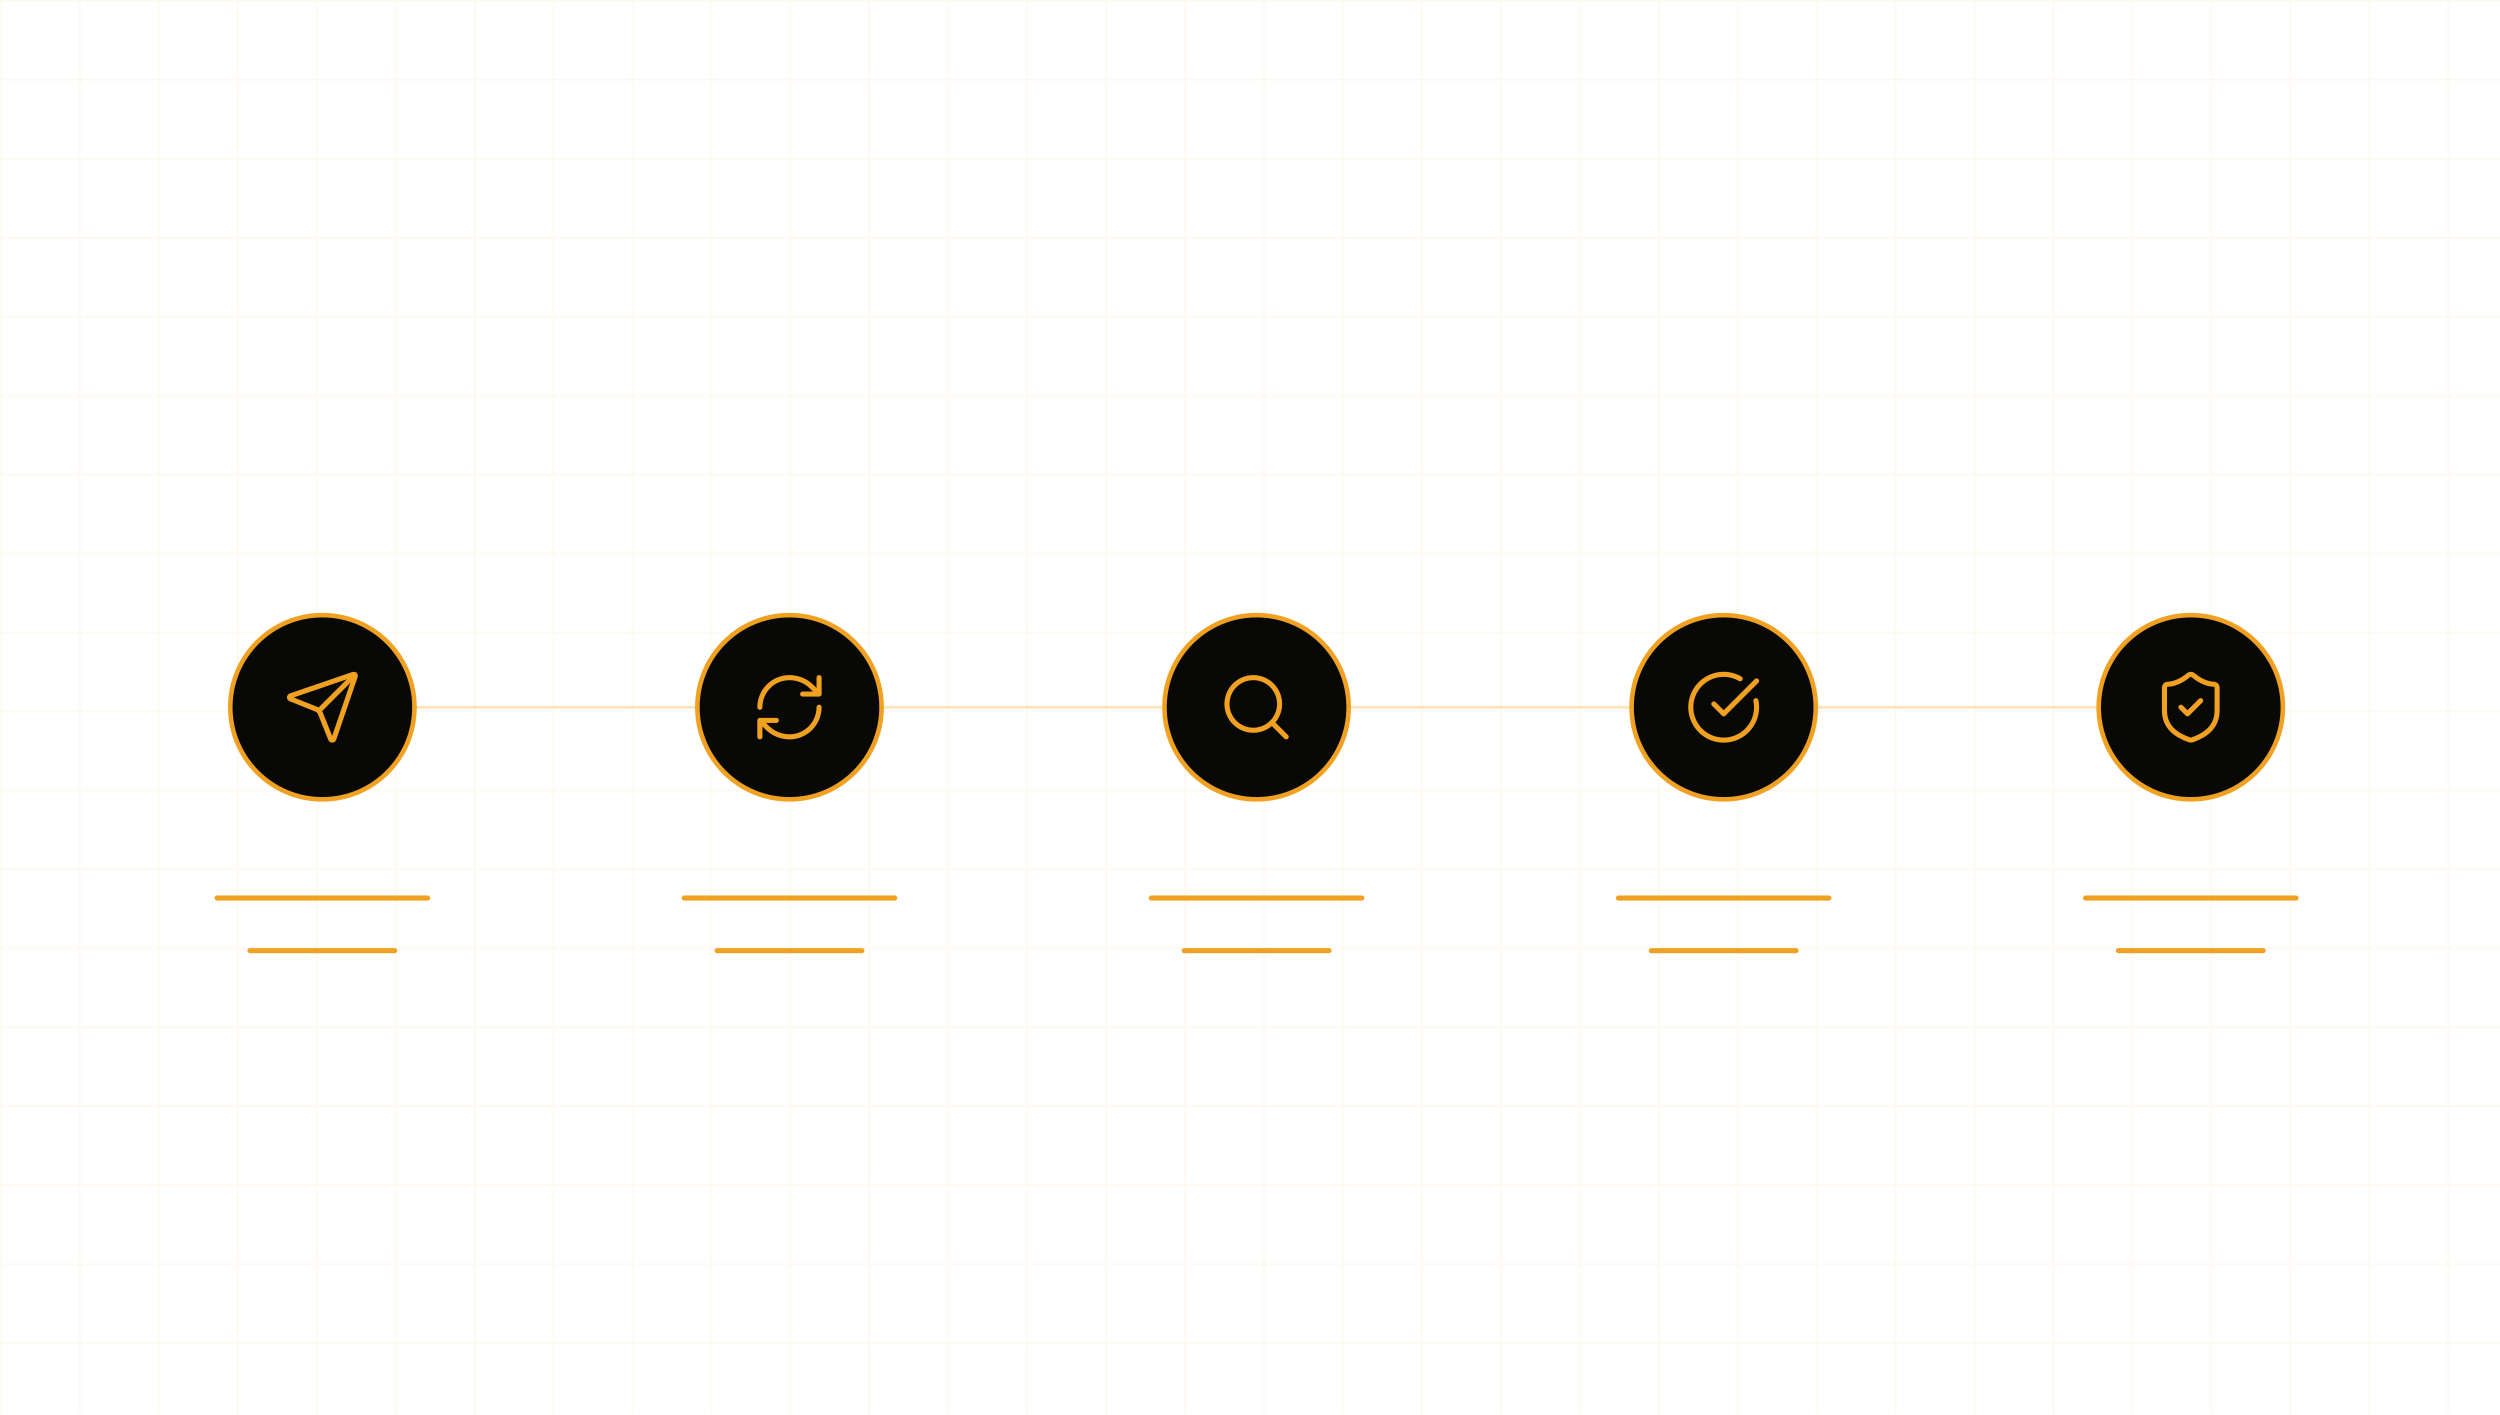
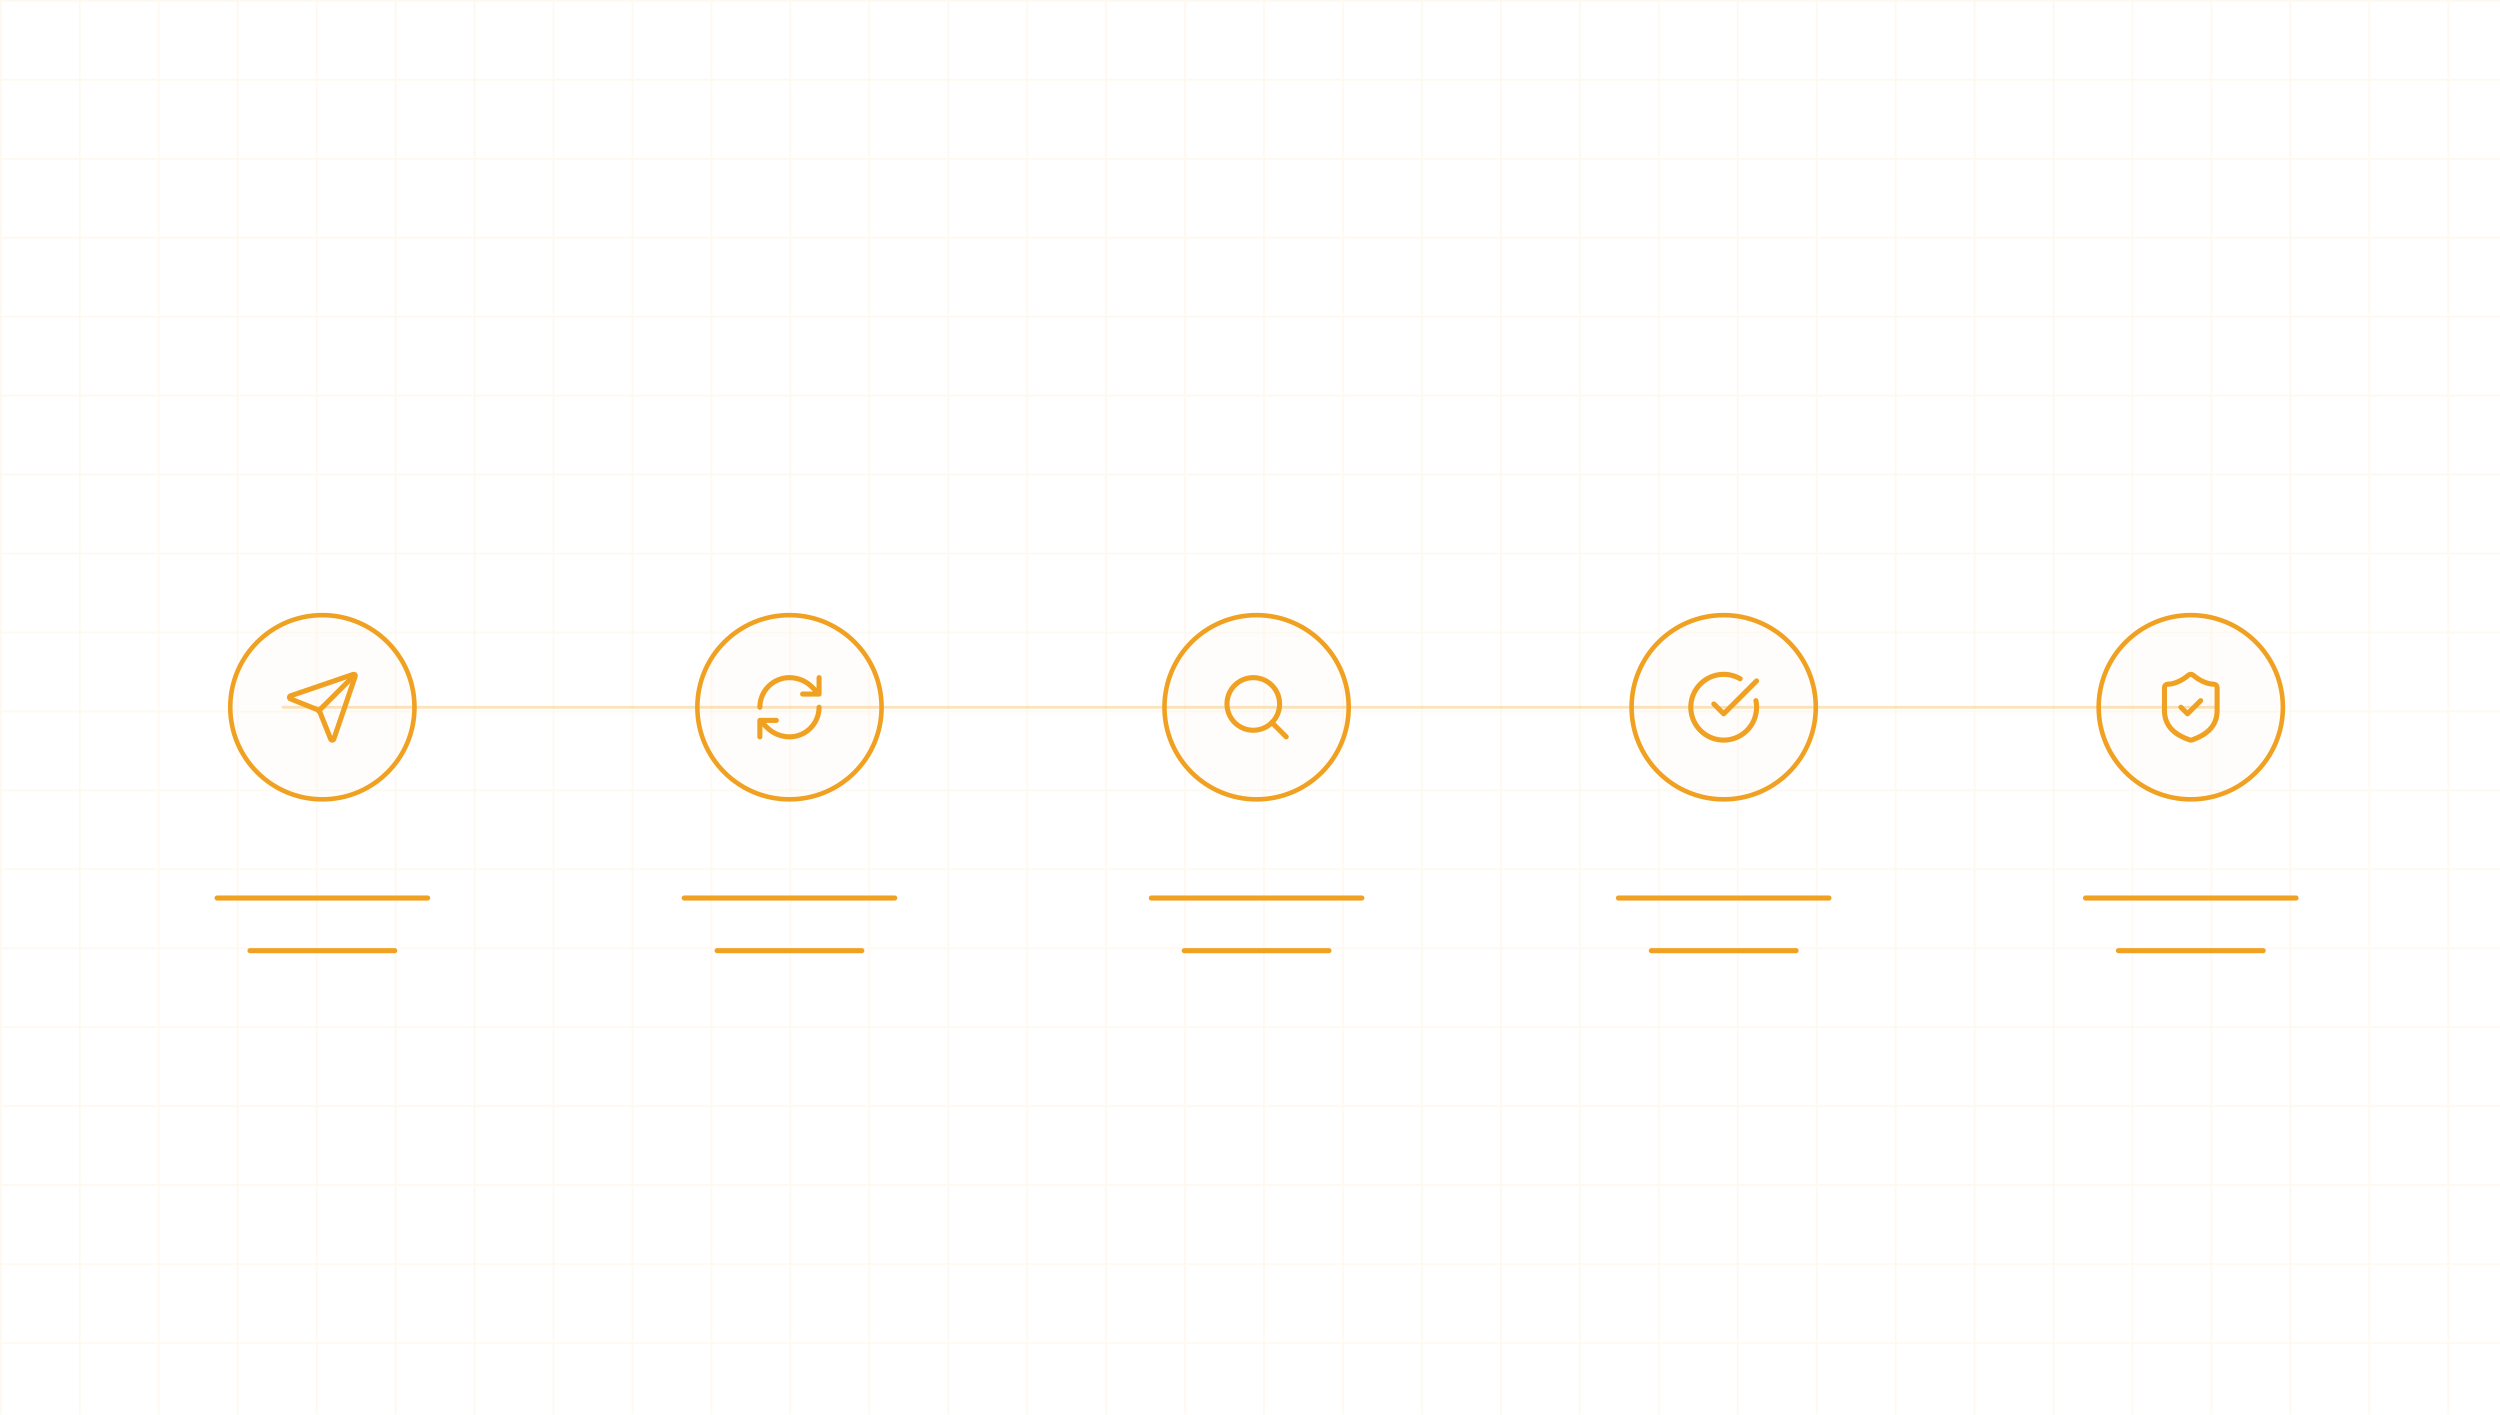
<svg xmlns="http://www.w3.org/2000/svg" width="760" height="430" viewBox="0 0 760 430" role="img" aria-labelledby="title description">
  <style>
  :host{display:block;color:#f0a121}
-   svg{display:block;width:100%;height:auto;aspect-ratio:16/9;background:#060605;overflow:hidden}
+   svg{display:block;width:100%;height:auto;aspect-ratio:16/9;background:transparent;overflow:hidden}
  .sk-grid{fill:none;stroke:#f0a121;stroke-width:1;stroke-opacity:.07}
  .sk-line,.sk-icon,.sk-flow,.sk-hair,.sk-ghost{fill:none;stroke:#f0a121;stroke-linecap:round;stroke-linejoin:round;vector-effect:non-scaling-stroke}
  .sk-line,.sk-icon{stroke-width:1.55}
  .sk-hair{stroke-width:.85;stroke-opacity:.3}
  .sk-ghost{stroke-width:1;stroke-opacity:.28;stroke-dasharray:5 7}
  .sk-flow{stroke-width:1.1;stroke-opacity:.42;stroke-dasharray:7 8;animation:flow 2.2s linear infinite}
  .sk-plane,.sk-row-bg,.sk-icon-box{fill:rgba(240,161,33,.024);stroke:#f0a121;stroke-width:1.15;stroke-opacity:.68;vector-effect:non-scaling-stroke}
-   .sk-row-bg{fill:#080806;stroke-opacity:.24}
+   .sk-row-bg{fill:rgba(240,161,33,.018);stroke-opacity:.24}
  .sk-icon-box{stroke-opacity:.34}
  .sk-hot{fill:#f0a121;filter:url(#soft-glow)}
  .sk-label{fill:#f0a121;font:500 16px 'DM Mono',ui-monospace,monospace;letter-spacing:.08em}
  .sk-small-label{fill:#f0a121;fill-opacity:.58;font:500 10px 'DM Mono',ui-monospace,monospace;letter-spacing:.13em}
  .is-muted{opacity:.45}
  .sk-corner{fill:none;stroke:#f0a121;stroke-width:1;stroke-opacity:.35}
-   .sk-node-ring,.sk-timeline-dot{fill:#080806;stroke:#f0a121;stroke-width:1.4;vector-effect:non-scaling-stroke}
+   .sk-node-ring,.sk-timeline-dot{fill:rgba(240,161,33,.018);stroke:#f0a121;stroke-width:1.4;vector-effect:non-scaling-stroke}
  .sk-timeline-dot{fill:#f0a121;stroke-width:0;filter:url(#soft-glow)}
  @keyframes flow{to{stroke-dashoffset:-30}}
  @media(prefers-reduced-motion:reduce){*{animation:none!important}}
</style>
  <defs>
    <pattern id="status-job" width="24" height="24" patternUnits="userSpaceOnUse">
      <path d="M24 0H0V24" class="sk-grid" />
    </pattern>
    <filter id="soft-glow">
      <feGaussianBlur stdDeviation="3" result="blur" />
      <feMerge>
        <feMergeNode in="blur" />
        <feMergeNode in="SourceGraphic" />
      </feMerge>
    </filter>
  </defs>
  <rect width="760" height="430" fill="url(#status-job)" />
  <path class="sk-hair" d="M86 215h588" />
  <g class="" transform="translate(98 215)">
    <circle class="sk-node-ring" r="28" />
    <g class="sk-icon" transform="translate(-12 -12) scale(1)">
      <path d="M14.536 21.686a.5.5 0 0 0 .937-.024l6.5-19a.496.496 0 0 0-.635-.635l-19 6.5a.5.5 0 0 0-.024.937l7.93 3.18a2 2 0 0 1 1.112 1.11z" />
      <path d="m21.854 2.147-10.94 10.939" />
    </g>
    <path class="sk-line" d="M-32 58h64M-22 74h44" />
  </g>
  <g class="" transform="translate(240 215)">
    <circle class="sk-node-ring" r="28" />
    <g class="sk-icon" transform="translate(-12 -12) scale(1)">
      <path d="M3 12a9 9 0 0 1 9-9 9.75 9.75 0 0 1 6.74 2.74L21 8M21 3v5h-5M21 12a9 9 0 0 1-9 9 9.75 9.75 0 0 1-6.74-2.74L3 16M8 16H3v5" />
    </g>
    <path class="sk-line" d="M-32 58h64M-22 74h44" />
  </g>
  <g class="catalog-focus" transform="translate(382 215)">
    <circle class="sk-node-ring" r="28" />
    <g class="sk-icon" transform="translate(-12 -12) scale(1)">
      <path d="m21 21-4.34-4.34" />
      <circle cx="11" cy="11" r="8" />
    </g>
    <path class="sk-line" d="M-32 58h64M-22 74h44" />
  </g>
  <g class="" transform="translate(524 215)">
    <circle class="sk-node-ring" r="28" />
    <g class="sk-icon" transform="translate(-12 -12) scale(1)">
      <path d="M21.801 10A10 10 0 1 1 17 3.335" />
      <path d="m9 11 3 3L22 4" />
    </g>
    <path class="sk-line" d="M-32 58h64M-22 74h44" />
  </g>
  <g class="" transform="translate(666 215)">
    <circle class="sk-node-ring" r="28" />
    <g class="sk-icon" transform="translate(-12 -12) scale(1)">
      <path d="M20 13c0 5-3.5 7.5-7.66 8.95a1 1 0 0 1-.67-.01C7.5 20.5 4 18 4 13V6a1 1 0 0 1 1-1c2 0 4.5-1.2 6.24-2.72a1.17 1.17 0 0 1 1.52 0C14.51 3.81 17 5 19 5a1 1 0 0 1 1 1z" />
      <path d="m9 12 2 2 4-4" />
    </g>
    <path class="sk-line" d="M-32 58h64M-22 74h44" />
  </g>
  <style>.catalog-scan{fill:#f0a121;opacity:.05;animation:catalog-scan 5.8s ease-in-out infinite}.catalog-focus{animation:catalog-focus 5.8s ease-in-out infinite}.catalog-arrive{opacity:.25;animation:catalog-arrive 5.8s ease-in-out infinite}@keyframes catalog-scan{0%,24%,76%,100%{transform:translateY(0);opacity:.04}42%{opacity:.28}66%{transform:translateY(126px);opacity:.14}}@keyframes catalog-focus{0%,25%,100%{opacity:.28}42%,78%{opacity:1}}@keyframes catalog-arrive{0%,60%,100%{opacity:.25}76%,90%{opacity:1}}</style>
</svg>
